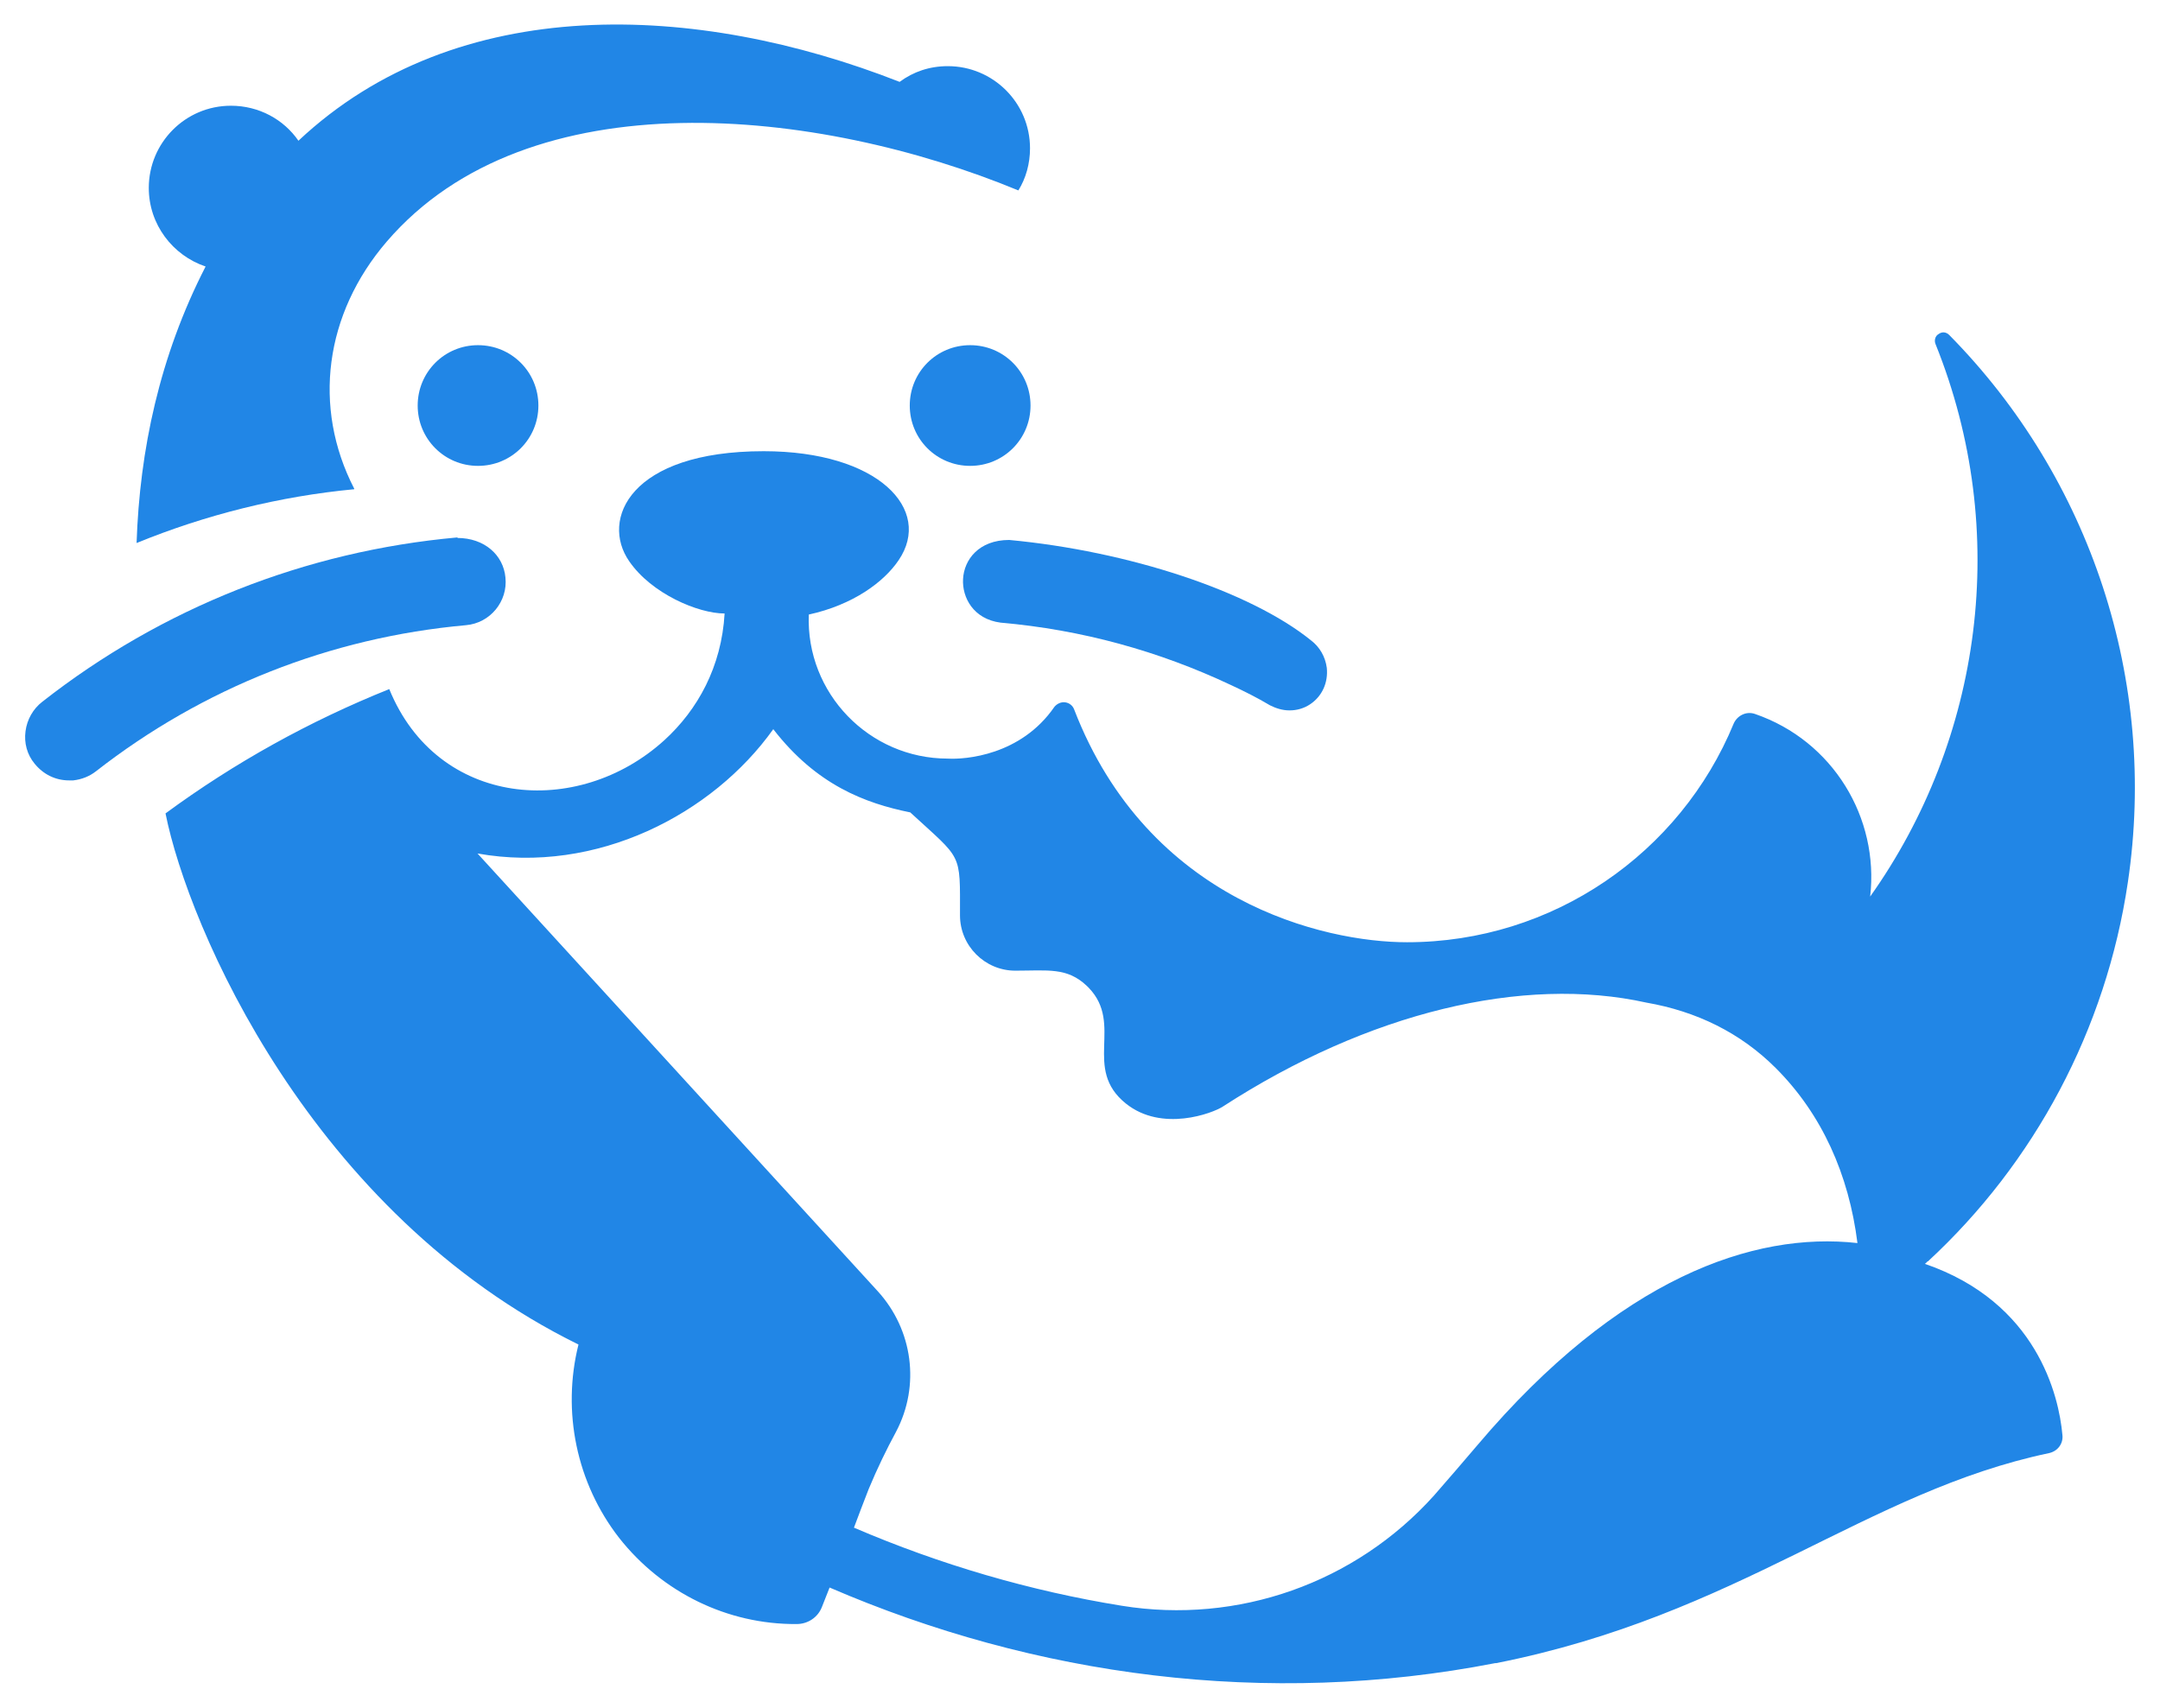
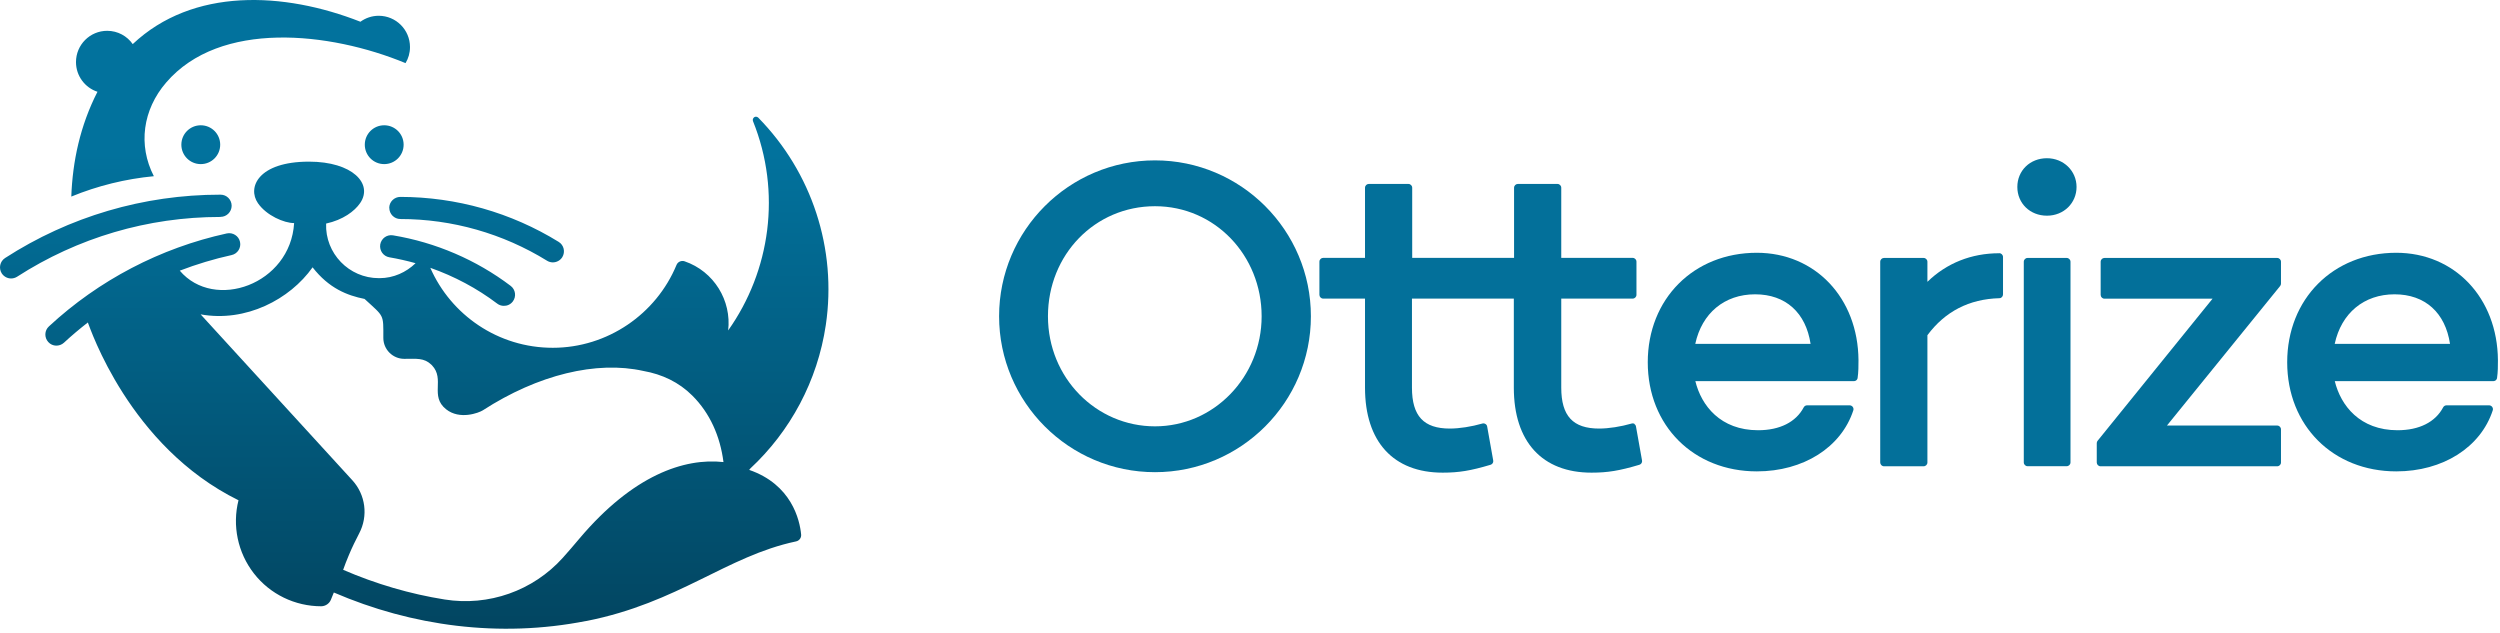
- <svg xmlns="http://www.w3.org/2000/svg" width="43" height="34" viewBox="0 0 43 34" fill="none">
-   <path d="M9.112 10.7H9.102C6.083 10.972 3.224 12.103 0.841 13.972C0.659 14.113 0.538 14.325 0.508 14.558C0.477 14.79 0.538 15.022 0.689 15.204C0.861 15.416 1.103 15.537 1.376 15.537H1.457C1.629 15.517 1.78 15.457 1.911 15.355C4.032 13.699 6.577 12.689 9.274 12.447C9.759 12.406 10.112 11.972 10.062 11.497C10.021 11.053 9.648 10.71 9.102 10.71L9.112 10.7Z" fill="#2186E6" />
-   <path d="M8.315 8.074C8.315 8.74 8.85 9.275 9.516 9.275C10.183 9.275 10.718 8.74 10.718 8.074C10.718 7.407 10.183 6.872 9.516 6.872C8.85 6.872 8.315 7.407 8.315 8.074Z" fill="#2186E6" />
-   <path d="M18.111 8.074C18.111 8.74 18.646 9.275 19.313 9.275C19.98 9.275 20.515 8.74 20.515 8.074C20.515 7.407 19.98 6.872 19.313 6.872C18.646 6.872 18.111 7.407 18.111 8.074Z" fill="#2186E6" />
-   <path d="M7.052 9.73C6.214 8.104 6.466 6.246 7.698 4.811C10.526 1.519 16.293 2.145 20.273 3.791C20.424 3.549 20.505 3.256 20.505 2.953C20.505 2.044 19.767 1.317 18.869 1.317C18.505 1.317 18.182 1.428 17.909 1.63C13.869 0.044 9.102 -0.168 5.941 2.802C5.648 2.377 5.153 2.105 4.598 2.105C3.689 2.105 2.962 2.842 2.962 3.741C2.962 4.468 3.436 5.084 4.093 5.306C3.174 7.094 2.78 8.972 2.719 10.811C4.103 10.245 5.567 9.881 7.052 9.74V9.73Z" fill="#2186E6" />
-   <path d="M38.381 25.112C40.502 23.152 41.926 20.496 42.36 17.567C42.956 13.558 41.623 9.528 38.805 6.67C38.745 6.609 38.664 6.599 38.593 6.65C38.522 6.69 38.502 6.781 38.532 6.852C40.037 10.588 39.452 14.719 37.23 17.85C37.411 16.285 36.492 14.749 34.937 14.214C34.765 14.154 34.584 14.245 34.513 14.406C33.452 16.982 30.917 18.759 28.009 18.759C26.363 18.759 22.858 17.951 21.383 14.123C21.353 14.043 21.282 13.992 21.202 13.982C21.121 13.972 21.04 14.012 20.99 14.073C20.323 15.042 19.212 15.123 18.869 15.103C17.303 15.103 16.041 13.8 16.101 12.235C16.98 12.043 17.596 11.588 17.889 11.154C18.576 10.144 17.485 8.983 15.203 8.983C12.536 8.983 11.95 10.346 12.526 11.174C12.97 11.821 13.9 12.214 14.425 12.214C14.364 13.275 13.889 14.133 13.223 14.739C11.496 16.305 8.708 16.073 7.749 13.719C6.163 14.356 4.669 15.184 3.295 16.194C3.75 18.466 6.194 24.152 11.516 26.768C11.183 28.101 11.476 29.525 12.324 30.616C13.183 31.707 14.485 32.343 15.859 32.333C16.081 32.333 16.283 32.202 16.364 31.989L16.515 31.606C20.606 33.373 25.211 33.999 29.766 33.111H29.786C34.624 32.151 37.139 29.697 40.795 28.929C40.967 28.889 41.078 28.737 41.057 28.566C40.987 27.788 40.552 25.93 38.32 25.162C38.341 25.142 38.361 25.132 38.371 25.112H38.381ZM29.423 28.758C29.13 29.101 28.837 29.444 28.544 29.778C26.979 31.515 24.646 32.343 22.333 31.969C20.515 31.676 18.717 31.151 17 30.414C17.111 30.111 17.162 29.99 17.293 29.646C17.465 29.232 17.647 28.859 17.838 28.505C18.323 27.586 18.172 26.475 17.475 25.708L9.506 16.992C11.88 17.416 14.193 16.204 15.394 14.517C16.253 15.628 17.222 15.992 18.121 16.174C19.162 17.133 19.111 16.951 19.111 18.224C19.111 18.83 19.606 19.325 20.212 19.325C20.858 19.325 21.242 19.254 21.636 19.628L21.676 19.668C22.373 20.395 21.545 21.274 22.414 21.971C23.131 22.546 24.141 22.163 24.343 22.031C27.241 20.153 30.322 19.416 32.776 19.961C33.766 20.133 34.644 20.557 35.351 21.264C36.27 22.183 36.806 23.385 36.977 24.748C34.907 24.516 32.23 25.445 29.423 28.758Z" fill="#2186E6" />
-   <path d="M25.666 14.143C25.534 14.143 25.403 14.103 25.282 14.042C25.029 13.891 24.767 13.76 24.504 13.638C23.07 12.962 21.535 12.537 19.919 12.396C19.374 12.325 19.151 11.891 19.172 11.527C19.192 11.144 19.485 10.75 20.091 10.75C22.464 10.972 24.888 11.77 26.1 12.75C26.272 12.881 26.383 13.073 26.413 13.295C26.443 13.588 26.322 13.861 26.08 14.022C25.959 14.103 25.817 14.143 25.676 14.143H25.666Z" fill="#2186E6" />
+ <svg xmlns="http://www.w3.org/2000/svg" width="553" height="140" viewBox="0 0 553 140" fill="none">
+   <path d="M361.598 93.778C361.387 93.654 361.14 93.619 360.911 93.689C358.535 94.376 355.842 94.799 353.729 94.799C347.938 94.799 345.35 92.017 345.35 85.75V66.052H361.14C361.598 66.052 361.985 65.683 361.985 65.207V57.884C361.985 57.427 361.615 57.039 361.14 57.039H345.35V41.531C345.35 41.073 344.98 40.686 344.505 40.686H335.756C335.298 40.686 334.911 41.056 334.911 41.531V57.039H312.379V41.531C312.379 41.073 312.009 40.686 311.534 40.686H302.785C302.327 40.686 301.94 41.056 301.94 41.531V57.039H292.698C292.241 57.039 291.853 57.409 291.853 57.884V65.207C291.853 65.665 292.223 66.052 292.698 66.052H301.94V85.75C301.94 97.703 308.207 104.551 319.121 104.551C322.712 104.551 325.282 104.128 329.718 102.808C330.123 102.685 330.387 102.28 330.299 101.857L328.961 94.341C328.926 94.112 328.785 93.901 328.574 93.778C328.363 93.654 328.116 93.619 327.887 93.689C325.511 94.376 322.818 94.799 320.705 94.799C314.914 94.799 312.326 92.017 312.326 85.75V66.052H334.858V85.75C334.858 97.703 341.125 104.551 352.039 104.551C355.63 104.551 358.2 104.128 362.636 102.808C363.041 102.685 363.305 102.28 363.217 101.857L361.879 94.341C361.844 94.112 361.703 93.901 361.492 93.778H361.598Z" fill="#03709A" />
+   <path d="M388.619 55.913C374.642 55.913 364.485 66.105 364.485 80.135C364.485 94.165 374.624 104.269 388.619 104.269C398.899 104.269 407.278 98.97 409.954 90.767C410.042 90.503 409.989 90.239 409.831 90.01C409.672 89.799 409.426 89.658 409.144 89.658H399.727C399.41 89.658 399.128 89.834 398.987 90.098C397.262 93.372 393.671 95.168 388.901 95.168C380.574 95.168 376.332 89.728 375.012 84.307H409.901C409.901 84.307 409.972 84.307 409.989 84.307C410.148 84.307 410.324 84.307 410.465 84.219C410.711 84.096 410.87 83.867 410.905 83.603C411.098 82.3 411.098 80.909 411.098 79.659C410.993 65.911 401.54 55.913 388.584 55.913H388.619ZM374.994 76.068C376.455 69.273 381.454 65.102 388.232 65.102C395.009 65.102 399.463 69.186 400.501 76.068H374.994Z" fill="#03709A" />
+   <path d="M255.485 35.475C236.473 35.475 221 50.949 221 69.96C221 88.972 236.473 104.445 255.485 104.445C274.497 104.445 289.97 88.972 289.97 69.96C289.97 50.949 274.497 35.475 255.485 35.475ZM279.073 69.96C279.073 83.392 268.494 94.306 255.485 94.306C242.476 94.306 231.808 83.603 231.808 69.96C231.808 56.318 242.212 45.615 255.485 45.615C268.758 45.615 279.073 56.529 279.073 69.96Z" fill="#03709A" />
+   <path d="M442.239 56.018C436.06 56.018 430.603 58.201 426.343 62.338V57.902C426.343 57.444 425.973 57.057 425.498 57.057H416.749C416.291 57.057 415.904 57.426 415.904 57.902V102.297C415.904 102.755 416.274 103.142 416.749 103.142H425.498C425.956 103.142 426.343 102.773 426.343 102.297V74.15C430.233 68.904 435.585 66.14 442.256 65.964C442.714 65.964 443.066 65.577 443.066 65.119V56.846C443.066 56.388 442.696 56.001 442.221 56.001L442.239 56.018Z" fill="#03709A" />
+   <path d="M503.727 57.057H465.51C465.053 57.057 464.665 57.427 464.665 57.902V65.225C464.665 65.683 465.035 66.07 465.51 66.07H489.416L463.996 97.492C463.873 97.633 463.803 97.826 463.803 98.02V102.298C463.803 102.755 464.172 103.143 464.648 103.143H503.709C504.167 103.143 504.554 102.773 504.554 102.298V94.975C504.554 94.517 504.185 94.13 503.709 94.13H479.329L504.361 63.271C504.484 63.13 504.554 62.937 504.554 62.743V57.902C504.554 57.444 504.185 57.057 503.709 57.057H503.727Z" fill="#03709A" />
+   <path d="M530.062 55.913C516.085 55.913 505.928 66.105 505.928 80.135C505.928 94.165 516.067 104.269 530.062 104.269C540.342 104.269 548.721 98.97 551.397 90.767C551.485 90.503 551.432 90.239 551.274 90.01C551.115 89.799 550.869 89.658 550.587 89.658H541.169C540.853 89.658 540.571 89.834 540.43 90.098C538.705 93.372 535.114 95.168 530.343 95.168C522.017 95.168 517.775 89.728 516.454 84.307H551.344C551.344 84.307 551.415 84.307 551.432 84.307C551.591 84.307 551.767 84.307 551.907 84.219C552.154 84.096 552.312 83.867 552.348 83.603C552.541 82.3 552.541 80.909 552.541 79.659C552.436 65.911 542.983 55.913 530.027 55.913H530.062ZM516.437 76.068C517.898 69.273 522.897 65.102 529.674 65.102C536.452 65.102 540.905 69.186 541.944 76.068H516.437Z" fill="#03709A" />
+   <path d="M452.783 35C449.051 35 446.235 37.728 446.235 41.355C446.235 44.981 449.051 47.71 452.783 47.71C456.515 47.71 459.332 44.911 459.332 41.355C459.332 37.799 456.462 35 452.783 35Z" fill="#03709A" />
+   <path d="M457.149 57.057H448.506C448.039 57.057 447.661 57.435 447.661 57.902V102.28C447.661 102.747 448.039 103.125 448.506 103.125H457.149C457.615 103.125 457.994 102.747 457.994 102.28V57.902C457.994 57.435 457.615 57.057 457.149 57.057Z" fill="#03709A" />
+   <path d="M44.411 27.711C46.788 27.711 48.707 29.63 48.707 32.006C48.707 34.383 46.788 36.301 44.411 36.301C42.035 36.301 40.116 34.383 40.116 32.006C40.116 29.63 42.035 27.711 44.411 27.711ZM89.282 32.006C89.282 29.63 87.364 27.711 84.987 27.711C82.611 27.711 80.692 29.63 80.692 32.006C80.692 34.383 82.611 36.301 84.987 36.301C87.364 36.301 89.282 34.383 89.282 32.006ZM48.777 47.972C50.133 47.972 51.224 46.881 51.242 45.526C51.242 44.17 50.15 43.061 48.795 43.061H48.689C31.79 43.061 15.331 47.902 1.125 57.074C-0.019 57.813 -0.336 59.327 0.386 60.471C0.861 61.193 1.653 61.597 2.445 61.597C2.903 61.597 3.36 61.474 3.783 61.21C17.197 52.567 32.723 47.99 48.689 47.99C48.724 47.99 48.76 47.99 48.795 47.99L48.777 47.972ZM86.114 45.983C86.114 47.339 87.205 48.448 88.561 48.448C100.02 48.448 111.251 51.652 121.004 57.672C121.391 57.918 121.831 58.024 122.253 58.042C123.098 58.042 123.908 57.637 124.383 56.88C125.088 55.718 124.735 54.204 123.574 53.5C113.047 47.004 100.936 43.572 88.561 43.554C87.205 43.554 86.096 44.645 86.096 46.001L86.114 45.983ZM165.927 103.722C165.927 103.722 165.769 103.863 165.698 103.934C175.081 107.155 176.912 114.988 177.211 118.245C177.281 118.967 176.789 119.618 176.084 119.759C160.664 123.033 150.119 133.331 129.735 137.362H129.647C110.477 141.147 91.06 138.489 73.844 131.06L73.193 132.662C72.841 133.525 71.996 134.088 71.063 134.106C65.271 134.106 59.762 131.465 56.17 126.853C52.579 122.241 51.347 116.256 52.755 110.658C28.569 98.758 19.925 72.494 19.432 71.332C17.619 72.74 15.841 74.237 14.151 75.803C13.658 76.261 13.007 76.472 12.391 76.455C11.775 76.437 11.141 76.173 10.684 75.663C9.768 74.659 9.821 73.11 10.824 72.195C21.862 61.967 35.469 54.855 50.168 51.634C51.488 51.352 52.808 52.18 53.09 53.5C53.389 54.82 52.544 56.141 51.224 56.422C47.316 57.285 43.478 58.447 39.764 59.872C47.404 68.868 64.25 62.918 65.06 49.346C62.825 49.346 58.952 47.673 57.068 44.962C54.639 41.477 57.121 35.756 68.352 35.756C77.981 35.756 82.576 40.65 79.671 44.91C78.439 46.723 75.851 48.642 72.137 49.451C71.89 56.053 77.207 61.527 83.79 61.527C83.843 61.527 83.896 61.527 83.966 61.527C87.047 61.527 89.863 60.224 91.923 58.218C90.022 57.69 88.085 57.249 86.131 56.915C84.793 56.686 83.896 55.436 84.107 54.081C84.336 52.743 85.586 51.828 86.941 52.056C96.359 53.623 105.354 57.478 112.959 63.235C114.033 64.044 114.262 65.594 113.434 66.685C112.941 67.336 112.202 67.671 111.445 67.653C110.934 67.653 110.424 67.495 109.984 67.16C105.495 63.763 100.478 61.105 95.18 59.239C99.756 69.66 110.16 76.93 122.271 76.93C134.382 76.93 145.155 69.466 149.644 58.605C149.926 57.918 150.7 57.566 151.422 57.795C157.953 60.031 161.843 66.509 161.069 73.093C170.416 59.925 172.898 42.516 166.561 26.796C166.438 26.479 166.561 26.127 166.825 25.933C167.107 25.739 167.476 25.792 167.723 26.021C179.57 38.08 185.168 55.049 182.668 71.895C180.837 84.235 174.835 95.396 165.927 103.67V103.722ZM160.03 102.191C159.291 96.47 157.038 91.4 153.165 87.527C150.172 84.535 146.476 82.792 142.304 82.053C131.97 79.747 119.014 82.862 106.798 90.766C105.935 91.312 101.693 92.949 98.665 90.52C95.021 87.598 98.471 83.901 95.567 80.82L95.408 80.662C93.771 79.113 92.152 79.377 89.423 79.377C86.871 79.377 84.793 77.3 84.793 74.747C84.793 69.413 85.022 70.153 80.639 66.122C76.837 65.365 72.77 63.798 69.144 59.133C64.127 66.227 54.357 71.35 44.376 69.537L77.928 106.222C80.868 109.426 81.484 114.143 79.442 117.999C78.668 119.477 77.893 121.062 77.154 122.822C76.573 124.248 76.344 124.776 75.904 126.043C83.139 129.177 90.726 131.395 98.366 132.609C108.083 134.158 117.923 130.691 124.507 123.368C125.739 121.995 126.971 120.551 128.203 119.09C140.015 105.131 151.317 101.258 160.013 102.208L160.03 102.191ZM34.026 38.96C30.505 32.112 31.561 24.279 36.754 18.258C48.654 4.404 72.929 7.027 89.705 13.963C90.339 12.924 90.691 11.71 90.691 10.407C90.691 6.587 87.593 3.489 83.772 3.489C82.259 3.489 80.868 3.982 79.724 4.809C62.754 -1.862 42.651 -2.778 29.361 9.756C28.111 7.978 26.051 6.816 23.71 6.816C19.89 6.816 16.809 9.914 16.809 13.734C16.809 16.797 18.799 19.402 21.562 20.3C17.707 27.817 16.052 35.738 15.771 43.484C21.598 41.09 27.759 39.576 34.026 38.977V38.96Z" fill="url(#paint0_linear_616_109)" />
+   <defs>
+     <linearGradient id="paint0_linear_616_109" x1="91.641" y1="156.339" x2="91.641" y2="17.237" gradientUnits="userSpaceOnUse">
+       <stop stop-color="#023E57" />
+       <stop offset="0.88" stop-color="#02729D" />
+     </linearGradient>
+   </defs>
</svg>
